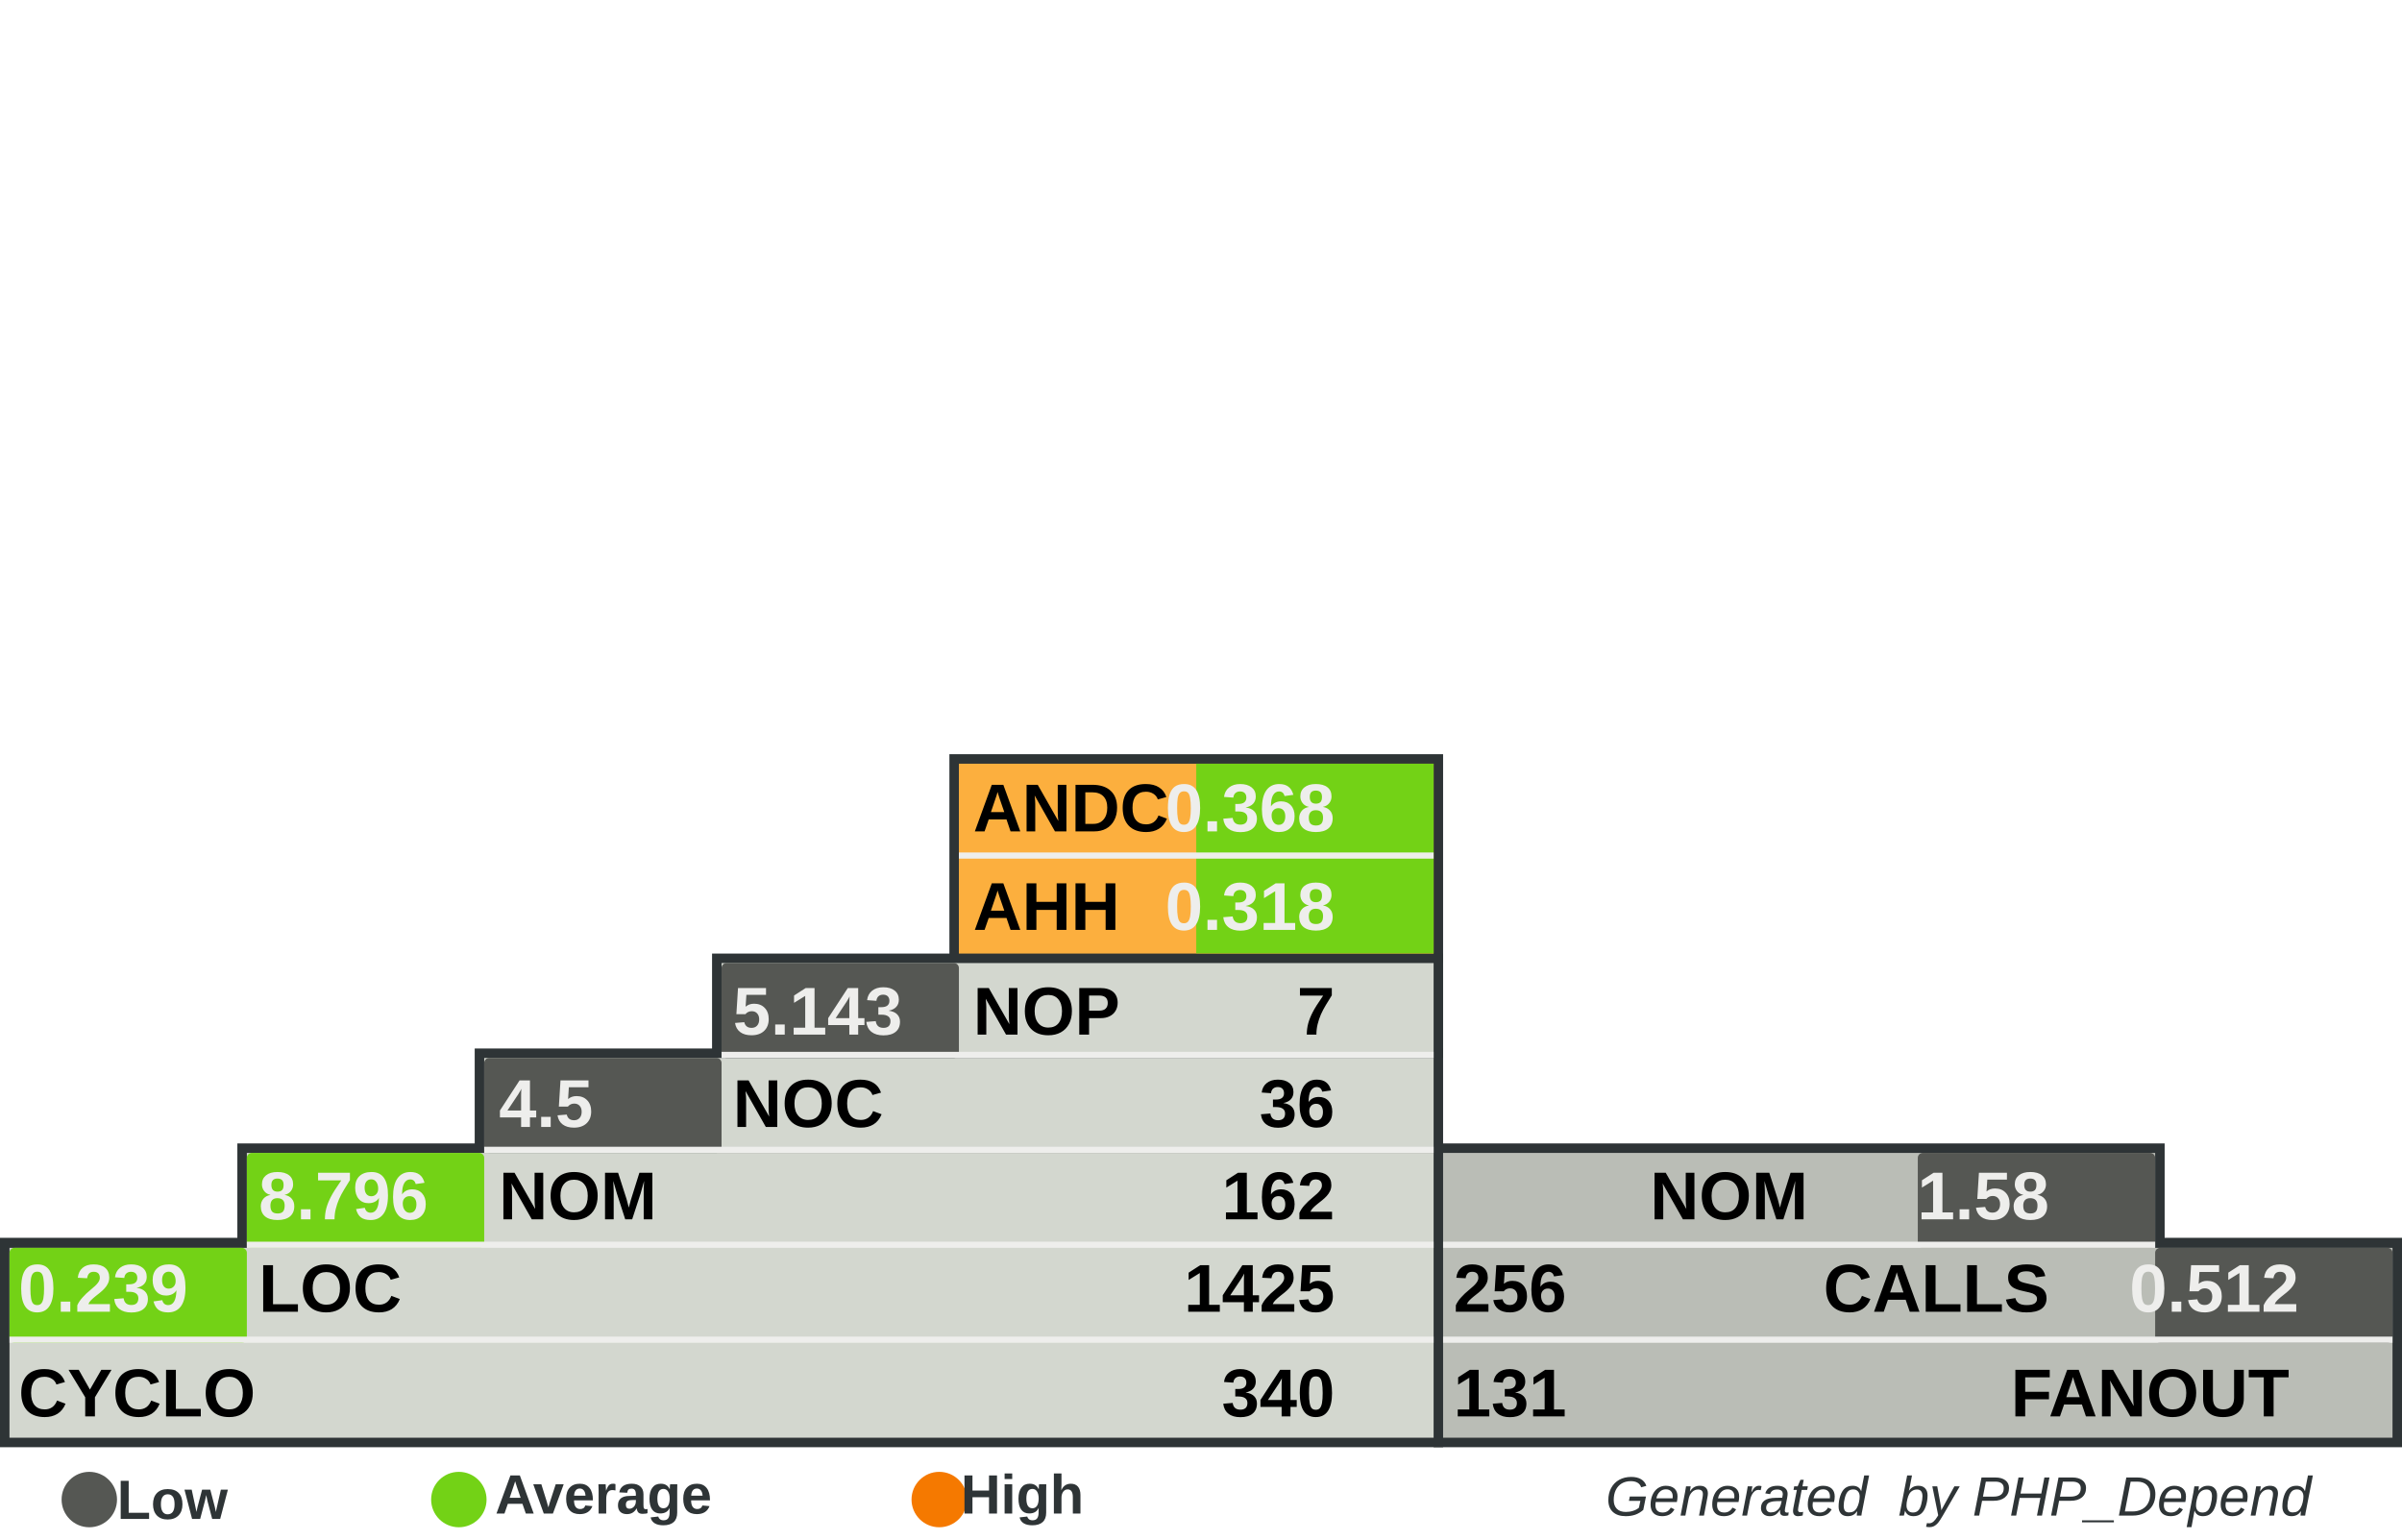
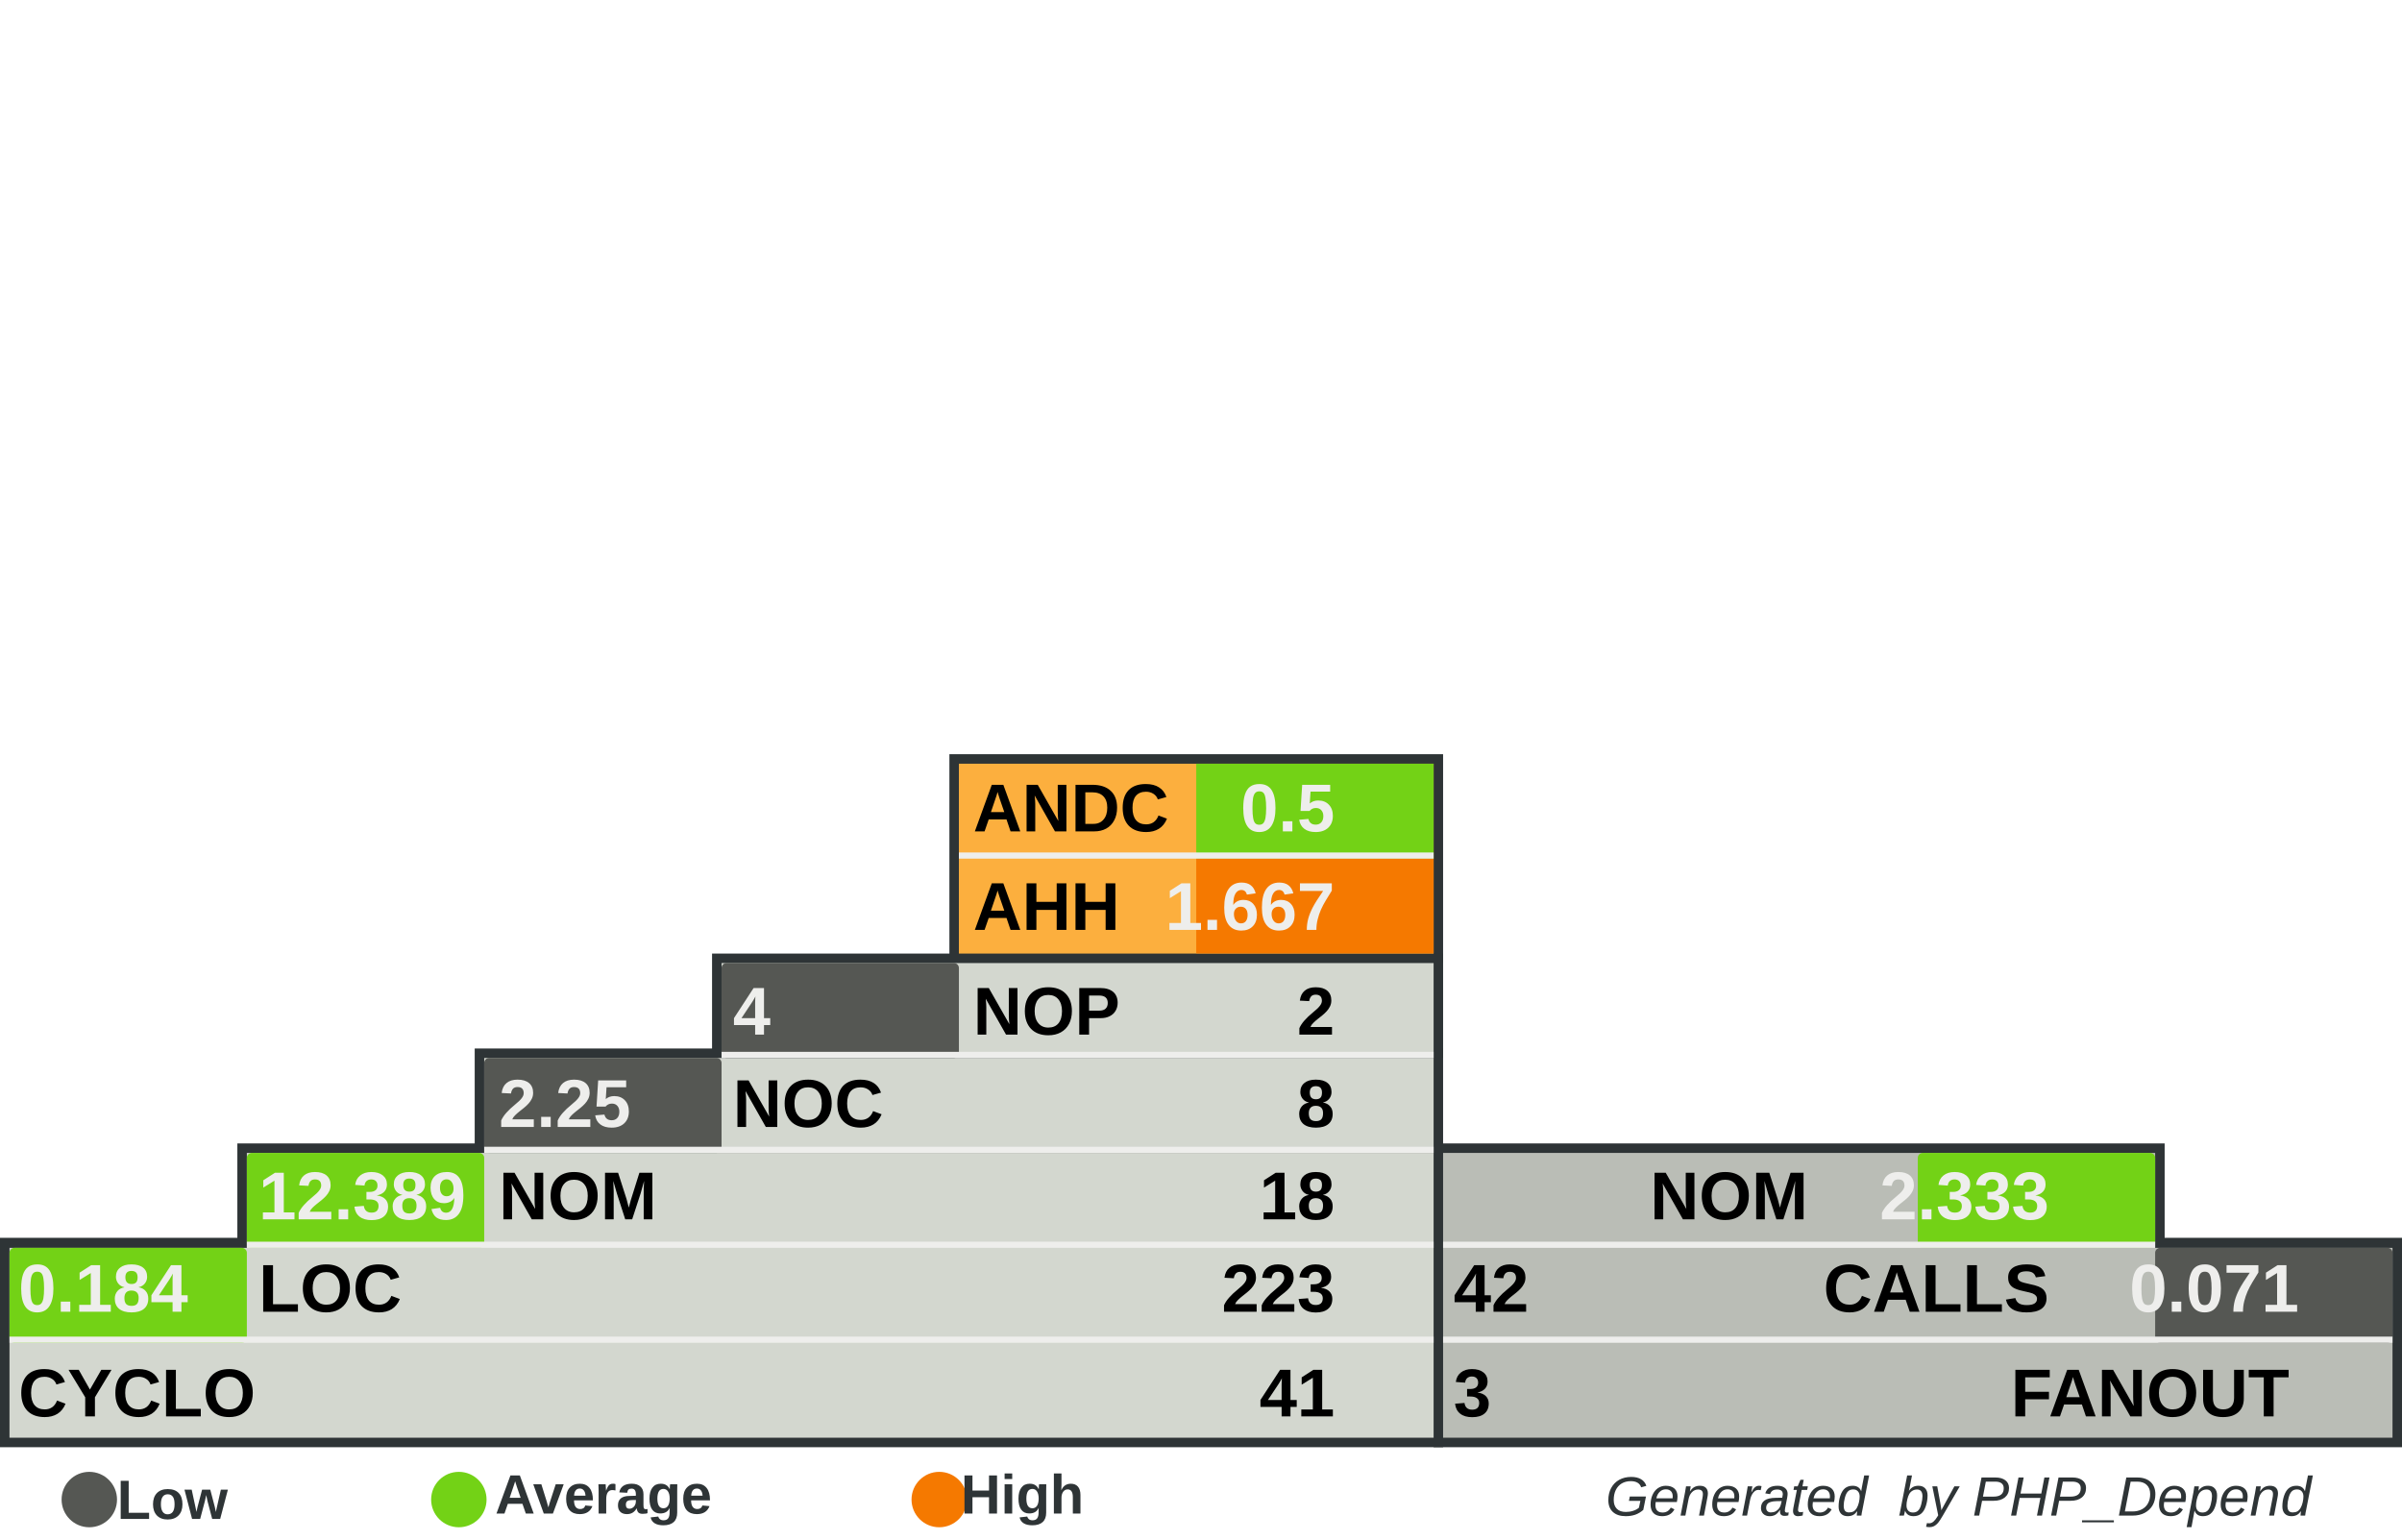
<svg xmlns="http://www.w3.org/2000/svg" width="390" height="250" id="svg5110" version="1.0">
  <defs id="defs5112">
    </defs>
  <g id="layer1">
    <rect style="fill:#555753" width="0" height="0" x="0" y="0" rx="0" ry="0" id="rect8982" xml:id="threshold.low" />
    <rect style="fill:#73d216" width="0" height="0" x="0" y="0" rx="0" ry="0" id="rect8983" xml:id="threshold.average" />
    <rect style="fill:#f57900" width="0" height="0" x="0" y="0" rx="0" ry="0" id="rect2834" xml:id="threshold.high" />
    <rect style="opacity:1;fill:#2e3436;fill-opacity:1;stroke:none;stroke-width:1;stroke-miterlimit:4;stroke-dasharray:none;stroke-opacity:1" id="rect4954" width="118.696" height="16.957" x="232.767" y="185.672" rx="2.978" ry="0" />
    <rect style="opacity:1;fill:#2e3436;fill-opacity:1;stroke:none;stroke-width:1;stroke-miterlimit:4;stroke-dasharray:none;stroke-opacity:1" id="rect4956" width="157.233" height="34" x="232.767" y="201" rx="3.945" ry="0" />
    <rect style="opacity:1;fill:#2e3436;fill-opacity:1;stroke:none;stroke-width:1;stroke-miterlimit:4;stroke-dasharray:none;stroke-opacity:1" id="rect4958" width="80.158" height="33.913" x="154.15" y="122.47" rx="2.011" ry="0" />
    <rect style="opacity:1;fill:#2e3436;fill-opacity:1;stroke:none;stroke-width:1;stroke-miterlimit:4;stroke-dasharray:none;stroke-opacity:1" id="rect4960" width="234.308" height="34" x="0" y="201" rx="5.879" ry="0" />
    <rect style="opacity:1;fill:#2e3436;fill-opacity:1;stroke:none;stroke-width:1;stroke-miterlimit:4;stroke-dasharray:none;stroke-opacity:1" id="rect4962" width="195.771" height="16.957" x="38.538" y="185.672" rx="4.912" ry="0" />
    <rect style="opacity:1;fill:#2e3436;fill-opacity:1;stroke:none;stroke-width:1;stroke-miterlimit:4;stroke-dasharray:none;stroke-opacity:1" id="rect4964" width="157.233" height="16.957" x="77.075" y="170.257" rx="3.945" ry="0" />
    <rect style="opacity:1;fill:#2e3436;fill-opacity:1;stroke:none;stroke-width:1;stroke-miterlimit:4;stroke-dasharray:none;stroke-opacity:1" id="rect4966" width="118.696" height="16.957" x="115.613" y="154.842" rx="2.978" ry="0" />
    <rect style="opacity:1;fill:#d3d7cf;fill-opacity:1;stroke:none;stroke-width:1;stroke-miterlimit:4;stroke-dasharray:none;stroke-opacity:1" id="rect4968" width="231.225" height="30.83" x="1.542" y="202.628" rx="5.801" ry="0" />
    <rect style="opacity:1;fill:#d3d7cf;fill-opacity:1;stroke:none;stroke-width:1;stroke-miterlimit:4;stroke-dasharray:none;stroke-opacity:1" id="rect4970" width="192.688" height="15.415" x="40.079" y="187.214" rx="4.834" ry="0" />
    <rect style="opacity:1;fill:#d3d7cf;fill-opacity:1;stroke:none;stroke-width:1;stroke-miterlimit:4;stroke-dasharray:none;stroke-opacity:1" id="rect4972" width="154.15" height="15.415" x="78.617" y="171.798" rx="3.868" ry="0" />
    <rect style="opacity:1;fill:#d3d7cf;fill-opacity:1;stroke:none;stroke-width:1;stroke-miterlimit:4;stroke-dasharray:none;stroke-opacity:1" id="rect4974" width="115.613" height="15.415" x="117.154" y="156.383" rx="2.901" ry="0" />
    <rect style="opacity:1;fill:#fcaf3e;fill-opacity:1;stroke:none;stroke-width:1;stroke-miterlimit:4;stroke-dasharray:none;stroke-opacity:1" id="rect4976" width="77.075" height="30.83" x="155.692" y="124.012" rx="1.934" ry="0" />
    <rect style="opacity:1;fill:#babdb6;fill-opacity:1;stroke:none;stroke-width:1;stroke-miterlimit:4;stroke-dasharray:none;stroke-opacity:1" id="rect4978" width="154.15" height="30.83" x="234.308" y="202.628" rx="3.868" ry="0" />
    <rect style="opacity:1;fill:#babdb6;fill-opacity:1;stroke:none;stroke-width:1;stroke-miterlimit:4;stroke-dasharray:none;stroke-opacity:1" id="rect4980" width="115.613" height="15.415" x="234.308" y="187.213" rx="2.901" ry="0" />
    <rect style="opacity:1;fill:#73d216;fill-opacity:1;stroke:none;stroke-width:1;stroke-miterlimit:4;stroke-dasharray:none;stroke-opacity:1" id="rect4982" xml:id="rect.andc" width="38.538" height="15.43" x="194.229" y="124.012" rx="0.967" ry="0" />
-     <rect style="opacity:1;fill:#73d216;fill-opacity:1;stroke:none;stroke-width:1;stroke-miterlimit:4;stroke-dasharray:none;stroke-opacity:1" id="rect2851" xml:id="rect.ahh" width="38.538" height="15.4" x="194.229" y="139.412" rx="0.967" ry="0" />
+     <rect style="opacity:1;fill:#f57900;fill-opacity:1;stroke:none;stroke-width:1;stroke-miterlimit:4;stroke-dasharray:none;stroke-opacity:1" id="rect2851" xml:id="rect.ahh" width="38.538" height="15.4" x="194.229" y="139.412" rx="0.967" ry="0" />
    <rect style="opacity:1;fill:#555753;fill-opacity:1;stroke:none;stroke-width:1;stroke-miterlimit:4;stroke-dasharray:none;stroke-opacity:1" id="rect4984" xml:id="rect.noc-nop" width="38.538" height="15.415" x="117.154" y="156.383" rx="0.806" />
    <rect style="opacity:1;fill:#555753;fill-opacity:1;stroke:none;stroke-width:1;stroke-miterlimit:4;stroke-dasharray:none;stroke-opacity:1" id="rect4986" xml:id="rect.nom-noc" width="38.538" height="15.415" x="78.617" y="171.798" rx="0.806" />
    <rect style="opacity:1;fill:#73d216;fill-opacity:1;stroke:none;stroke-width:1;stroke-miterlimit:4;stroke-dasharray:none;stroke-opacity:1" id="rect4988" xml:id="rect.loc-nom" width="38.538" height="15.415" x="40.079" y="187.213" rx="0.806" />
    <rect style="opacity:1;fill:#73d216;fill-opacity:1;stroke:none;stroke-width:1;stroke-miterlimit:4;stroke-dasharray:none;stroke-opacity:1" id="rect4990" xml:id="rect.cyclo-loc" width="38.538" height="15.415" x="1.542" y="202.628" rx="0.806" />
-     <rect style="opacity:1;fill:#555753;fill-opacity:1;stroke:none;stroke-width:1;stroke-miterlimit:4;stroke-dasharray:none;stroke-opacity:1" id="rect4992" xml:id="rect.calls-nom" width="38.538" height="15.415" x="311.383" y="187.213" rx="0.806" />
+     <rect style="opacity:1;fill:#73d216;fill-opacity:1;stroke:none;stroke-width:1;stroke-miterlimit:4;stroke-dasharray:none;stroke-opacity:1" id="rect4992" xml:id="rect.calls-nom" width="38.538" height="15.415" x="311.383" y="187.213" rx="0.806" />
    <rect style="opacity:1;fill:#555753;fill-opacity:1;stroke:none;stroke-width:1;stroke-miterlimit:4;stroke-dasharray:none;stroke-opacity:1" id="rect4994" xml:id="rect.fanout-calls" width="38.538" height="15.415" x="349.921" y="202.628" rx="0.806" />
    <rect style="opacity:1;fill:#eeeeec;fill-opacity:1;stroke:none;stroke-width:1;stroke-miterlimit:4;stroke-dasharray:none;stroke-opacity:1" id="rect4996" width="231.225" height="1" x="1.542" y="217.043" rx="5.801" ry="0" />
    <rect style="opacity:1;fill:#eeeeec;fill-opacity:1;stroke:none;stroke-width:1;stroke-miterlimit:4;stroke-dasharray:none;stroke-opacity:1" id="rect4998" width="192.688" height="1" x="40.079" y="201.628" rx="4.834" ry="0" />
    <rect style="opacity:1;fill:#eeeeec;fill-opacity:1;stroke:none;stroke-width:1;stroke-miterlimit:4;stroke-dasharray:none;stroke-opacity:1" id="rect5000" width="154.15" height="1" x="78.617" y="186.213" rx="3.868" ry="0" />
    <rect style="opacity:1;fill:#eeeeec;fill-opacity:1;stroke:none;stroke-width:1;stroke-miterlimit:4;stroke-dasharray:none;stroke-opacity:1" id="rect5002" width="115.613" height="1" x="117.154" y="170.798" rx="2.901" ry="0" />
    <rect style="opacity:1;fill:#eeeeec;fill-opacity:1;stroke:none;stroke-width:1;stroke-miterlimit:4;stroke-dasharray:none;stroke-opacity:1" id="rect5004" width="115.613" height="1" x="234.308" y="201.628" rx="2.901" ry="0" />
    <rect style="opacity:1;fill:#eeeeec;fill-opacity:1;stroke:none;stroke-width:1;stroke-miterlimit:4;stroke-dasharray:none;stroke-opacity:1" id="rect5006" width="154.15" height="1" x="234.308" y="217.043" rx="3.868" ry="0" />
    <rect style="opacity:1;fill:#eeeeec;fill-opacity:1;stroke:none;stroke-width:1;stroke-miterlimit:4;stroke-dasharray:none;stroke-opacity:1" id="rect5008" width="77.075" height="1" x="155.692" y="138.427" rx="1.934" ry="0" />
    <text xml:space="preserve" style="font-size:11px;font-style:normal;font-variant:normal;font-weight:bold;font-stretch:normal;fill:#000000;fill-opacity:1;stroke:none;stroke-width:1px;stroke-linecap:butt;stroke-linejoin:miter;stroke-opacity:1;font-family:Arial" x="158" y="135" title="Average Number of Derived Classes" id="text5010">
      <tspan title="Average Number of Derived Classes" id="tspan5012" x="158" y="135">ANDC</tspan>
    </text>
    <text xml:space="preserve" style="font-size:11px;font-style:normal;font-variant:normal;font-weight:bold;font-stretch:normal;fill:#000000;fill-opacity:1;stroke:none;stroke-width:1px;stroke-linecap:butt;stroke-linejoin:miter;stroke-opacity:1;font-family:Arial" x="158" y="151" title="Average Hierarchy Height" id="text5014">
      <tspan title="Average Hierarchy Height" id="tspan5016" x="158" y="151">AHH</tspan>
    </text>
    <text xml:space="preserve" style="font-size:11px;font-style:normal;font-variant:normal;font-weight:bold;font-stretch:normal;fill:#000000;fill-opacity:1;stroke:none;stroke-width:1px;stroke-linecap:butt;stroke-linejoin:miter;stroke-opacity:1;font-family:Arial" x="158" y="168" title="Number Of Packages" id="text5018">
      <tspan title="Number Of Packages" id="tspan5020" x="158" y="168">NOP</tspan>
    </text>
    <text xml:space="preserve" style="font-size:11px;font-style:normal;font-variant:normal;font-weight:bold;font-stretch:normal;fill:#000000;fill-opacity:1;stroke:none;stroke-width:1px;stroke-linecap:butt;stroke-linejoin:miter;stroke-opacity:1;font-family:Arial" x="119" y="183" id="text5022" title="Number Of Classes" transform="scale(0.9999985,1.000001)">
      <tspan title="Number Of Classes" id="tspan5024" x="119" y="183">NOC</tspan>
    </text>
    <text xml:space="preserve" style="font-size:11px;font-style:normal;font-variant:normal;font-weight:bold;font-stretch:normal;fill:#000000;fill-opacity:1;stroke:none;stroke-width:1px;stroke-linecap:butt;stroke-linejoin:miter;stroke-opacity:1;font-family:Arial" x="81" y="198" id="text5026" title="Number Of Methods (Methods+Functions)" transform="scale(0.9999985,1.000001)">
      <tspan title="Number Of Methods (Methods+Functions)" id="tspan5028" x="81" y="198">NOM</tspan>
    </text>
    <text xml:space="preserve" style="font-size:11px;font-style:normal;font-variant:normal;font-weight:bold;font-stretch:normal;fill:#000000;fill-opacity:1;stroke:none;stroke-width:1px;stroke-linecap:butt;stroke-linejoin:miter;stroke-opacity:1;font-family:Arial" x="42" y="213" id="text5030" title="Lines Of Code (Non Comment and Non Whitespace Lines)" transform="scale(0.9999985,1.000001)">
      <tspan title="Lines Of Code (Non Comment and Non Whitespace Lines)" id="tspan5032" x="42" y="213">LOC</tspan>
    </text>
    <text xml:space="preserve" style="font-size:11px;font-style:normal;font-variant:normal;font-weight:bold;font-stretch:normal;fill:#000000;fill-opacity:1;stroke:none;stroke-width:1px;stroke-linecap:butt;stroke-linejoin:miter;stroke-opacity:1;font-family:Arial" x="3" y="230" id="text5034" title="Cyclomatic Complexity" transform="scale(0.9999985,1.000001)">
      <tspan title="Cyclomatic Complexity" id="tspan5036" x="3" y="230">CYCLO</tspan>
    </text>
    <text xml:space="preserve" style="font-size:11px;font-style:normal;font-variant:normal;font-weight:bold;font-stretch:normal;text-align:end;text-anchor:end;fill:#000000;fill-opacity:1;stroke:none;stroke-width:1px;stroke-linecap:butt;stroke-linejoin:miter;stroke-opacity:1;font-family:Arial" x="308.858" y="198" id="text5038" title="Number Of Methods (Methods+Functions)" transform="scale(0.9999985,1.000001)">
      <tspan title="Number Of Methods (Methods+Functions)" id="tspan5040" x="308.858" y="198">NOM</tspan>
    </text>
    <text xml:space="preserve" style="font-size:11px;font-style:normal;font-variant:normal;font-weight:bold;font-stretch:normal;text-anchor:end;fill:#000000;fill-opacity:1;stroke:none;stroke-width:1px;stroke-linecap:butt;stroke-linejoin:miter;stroke-opacity:1;font-family:Arial" x="348" y="213" id="text5042" title="Number of Operation Calls" transform="scale(0.9999985,1.000001)">
      <tspan title="Number of Operation Calls" id="tspan5044" x="348" y="213">CALLS</tspan>
    </text>
    <text xml:space="preserve" style="font-size:11px;font-style:normal;font-variant:normal;font-weight:bold;font-stretch:normal;text-anchor:end;fill:#000000;fill-opacity:1;stroke:none;stroke-width:1px;stroke-linecap:butt;stroke-linejoin:miter;stroke-opacity:1;font-family:Arial" x="387" y="230" id="text5046" title="Number of Called Classes" transform="scale(0.9999985,1.000001)">
      <tspan title="Number of Called Classes" id="tspan5048" x="387" y="230">FANOUT</tspan>
    </text>
    <text xml:space="preserve" style="font-size:11px;font-style:normal;font-variant:normal;font-weight:bold;font-stretch:normal;fill:#000000;fill-opacity:1;stroke:none;stroke-width:1px;stroke-linecap:butt;stroke-linejoin:miter;stroke-opacity:1;font-family:Arial" title="Number of Called Classes" x="236" y="230" id="text5050" transform="scale(0.9999985,1.000001)">
-       <tspan title="Number of Called Classes" id="tspan5052" xml:id="pdepend.fanout" x="236" y="230">131</tspan>
+       <tspan title="Number of Called Classes" id="tspan5052" xml:id="pdepend.fanout" x="236" y="230">3</tspan>
    </text>
    <text xml:space="preserve" style="font-size:11px;font-style:normal;font-variant:normal;font-weight:bold;font-stretch:normal;fill:#000000;fill-opacity:1;stroke:none;stroke-width:1px;stroke-linecap:butt;stroke-linejoin:miter;stroke-opacity:1;font-family:Arial" title="Number of Operation Calls" x="236" y="213" id="text5054" transform="scale(0.9999985,1.000001)">
-       <tspan title="Number of Operation Calls" id="tspan5056" xml:id="pdepend.calls" x="236" y="213">256</tspan>
+       <tspan title="Number of Operation Calls" id="tspan5056" xml:id="pdepend.calls" x="236" y="213">42</tspan>
    </text>
    <text xml:space="preserve" style="font-size:11px;font-style:normal;font-variant:normal;font-weight:bold;font-stretch:normal;text-anchor:end;fill:#000000;fill-opacity:1;stroke:none;stroke-width:1px;stroke-linecap:butt;stroke-linejoin:miter;stroke-opacity:1;font-family:Arial" title="Cyclomatic Complexity" x="232" y="230" id="text5058" transform="scale(0.9999985,1.000001)">
-       <tspan title="Cyclomatic Complexity" id="tspan5060" xml:id="pdepend.cyclo" x="232" y="230">340</tspan>
+       <tspan title="Cyclomatic Complexity" id="tspan5060" xml:id="pdepend.cyclo" x="232" y="230">41</tspan>
    </text>
    <text xml:space="preserve" style="font-size:11px;font-style:normal;font-variant:normal;font-weight:bold;font-stretch:normal;text-anchor:end;fill:#000000;fill-opacity:1;stroke:none;stroke-width:1px;stroke-linecap:butt;stroke-linejoin:miter;stroke-opacity:1;font-family:Arial" title="Lines Of Code (Non Comment and Non Whitespace Lines)" x="232" y="213" id="text5062" transform="scale(0.9999985,1.000001)">
-       <tspan xml:id="pdepend.loc" title="Lines Of Code (Non Comment and Non Whitespace Lines)" id="tspan5064" x="232" y="213">1425</tspan>
+       <tspan xml:id="pdepend.loc" title="Lines Of Code (Non Comment and Non Whitespace Lines)" id="tspan5064" x="232" y="213">223</tspan>
    </text>
    <text xml:space="preserve" style="font-size:11px;font-style:normal;font-variant:normal;font-weight:bold;font-stretch:normal;text-anchor:end;fill:#000000;fill-opacity:1;stroke:none;stroke-width:1px;stroke-linecap:butt;stroke-linejoin:miter;stroke-opacity:1;font-family:Arial" title="Number Of Methods (Methods+Functions)" x="232" y="198" id="text5066" transform="scale(0.9999985,1.000001)">
-       <tspan title="Number Of Methods (Methods+Functions)" id="tspan5068" xml:id="pdepend.nom" x="232" y="198">162</tspan>
+       <tspan title="Number Of Methods (Methods+Functions)" id="tspan5068" xml:id="pdepend.nom" x="232" y="198">18</tspan>
    </text>
    <text xml:space="preserve" style="font-size:11px;font-style:normal;font-variant:normal;font-weight:bold;font-stretch:normal;text-anchor:end;fill:#000000;fill-opacity:1;stroke:none;stroke-width:1px;stroke-linecap:butt;stroke-linejoin:miter;stroke-opacity:1;font-family:Arial" title="Number Of Packages" x="232" y="168" id="text5070" transform="scale(0.9999985,1.000001)">
-       <tspan title="Number Of Packages" id="tspan5072" xml:id="pdepend.nop" x="232" y="168">7</tspan>
+       <tspan title="Number Of Packages" id="tspan5072" xml:id="pdepend.nop" x="232" y="168">2</tspan>
    </text>
    <text xml:space="preserve" style="font-size:11px;font-style:normal;font-variant:normal;font-weight:bold;font-stretch:normal;text-anchor:end;fill:#000000;fill-opacity:1;stroke:none;stroke-width:1px;stroke-linecap:butt;stroke-linejoin:miter;stroke-opacity:1;font-family:Arial" title="Number Of Classes" x="232" y="183" id="text5074" transform="scale(0.9999985,1.000001)">
-       <tspan title="Number Of Classes" id="tspan5076" xml:id="pdepend.noc" x="232" y="183">36</tspan>
+       <tspan title="Number Of Classes" id="tspan5076" xml:id="pdepend.noc" x="232" y="183">8</tspan>
    </text>
    <text xml:space="preserve" style="font-size:11px;font-style:normal;font-variant:normal;font-weight:bold;font-stretch:normal;text-anchor:end;fill:#eeeeec;fill-opacity:1;stroke:none;stroke-width:1px;stroke-linecap:butt;stroke-linejoin:miter;stroke-opacity:1;font-family:Arial" title="Average Number of Derived Classes" x="232" y="135" id="text5078" transform="scale(0.9999985,1.000001)">
-       <tspan title="Average Number of Derived Classes" id="tspan5080" xml:id="pdepend.andc" x="232" y="135">0.368</tspan>
+       <tspan title="Average Number of Derived Classes" id="tspan5080" xml:id="pdepend.andc" x="232" y="135">0.5</tspan>
    </text>
    <text xml:space="preserve" style="font-size:11px;font-style:normal;font-variant:normal;font-weight:bold;font-stretch:normal;text-anchor:end;fill:#eeeeec;fill-opacity:1;stroke:none;stroke-width:1px;stroke-linecap:butt;stroke-linejoin:miter;stroke-opacity:1;font-family:Arial" title="Average Hierarchy Height" x="232" y="151" id="text5082" transform="scale(0.9999985,1.000001)">
-       <tspan title="Average Hierarchy Height" id="tspan5084" xml:id="pdepend.ahh" x="232" y="151">0.318</tspan>
+       <tspan title="Average Hierarchy Height" id="tspan5084" xml:id="pdepend.ahh" x="232" y="151">1.667</tspan>
    </text>
    <text xml:space="preserve" style="font-size:11px;font-style:normal;font-variant:normal;font-weight:bold;font-stretch:normal;fill:#eeeeec;fill-opacity:1;stroke:none;stroke-width:1px;stroke-linecap:butt;stroke-linejoin:miter;stroke-opacity:1;font-family:Arial" title="Ratio: Number of Classes / Number of Packages" x="119" y="168" id="text5086" transform="scale(0.9999985,1.000001)">
-       <tspan title="Ratio: Number of Classes / Number of Packages" id="tspan5088" xml:id="pdepend.noc-nop" x="119" y="168">5.143</tspan>
+       <tspan title="Ratio: Number of Classes / Number of Packages" id="tspan5088" xml:id="pdepend.noc-nop" x="119" y="168">4</tspan>
    </text>
    <text xml:space="preserve" style="font-size:11px;font-style:normal;font-variant:normal;font-weight:bold;font-stretch:normal;fill:#eeeeec;fill-opacity:1;stroke:none;stroke-width:1px;stroke-linecap:butt;stroke-linejoin:miter;stroke-opacity:1;font-family:Arial" title="Ratio: Number of Methods / Number of Classes" x="81" y="183" id="text5090" transform="scale(0.9999985,1.000001)">
-       <tspan title="Ratio: Number of Methods / Number of Classes" id="tspan5092" xml:id="pdepend.nom-noc" x="81" y="183">4.5</tspan>
+       <tspan title="Ratio: Number of Methods / Number of Classes" id="tspan5092" xml:id="pdepend.nom-noc" x="81" y="183">2.25</tspan>
    </text>
    <text xml:space="preserve" style="font-size:11px;font-style:normal;font-variant:normal;font-weight:bold;font-stretch:normal;fill:#eeeeec;fill-opacity:1;stroke:none;stroke-width:1px;stroke-linecap:butt;stroke-linejoin:miter;stroke-opacity:1;font-family:Arial" title="Ratio: Lines of Code / Number of Methods" x="42" y="198" id="text5094" transform="scale(0.9999985,1.000001)">
-       <tspan title="Ratio: Lines of Code / Number of Methods" id="tspan5096" xml:id="pdepend.loc-nom" x="42" y="198">8.796</tspan>
+       <tspan title="Ratio: Lines of Code / Number of Methods" id="tspan5096" xml:id="pdepend.loc-nom" x="42" y="198">12.389</tspan>
    </text>
    <text xml:space="preserve" style="font-size:11px;font-style:normal;font-variant:normal;font-weight:bold;font-stretch:normal;fill:#eeeeec;fill-opacity:1;stroke:none;stroke-width:1px;stroke-linecap:butt;stroke-linejoin:miter;stroke-opacity:1;font-family:Arial" title="Ratio: Cyclomatic Complexity / Lines of Code" x="3" y="213" id="text5098" transform="scale(0.9999985,1.000001)">
-       <tspan title="Ratio: Cyclomatic Complexity / Lines of Code" id="tspan5100" xml:id="pdepend.cyclo-loc" x="3" y="213">0.239</tspan>
+       <tspan title="Ratio: Cyclomatic Complexity / Lines of Code" id="tspan5100" xml:id="pdepend.cyclo-loc" x="3" y="213">0.184</tspan>
    </text>
    <text xml:space="preserve" style="font-size:11px;font-style:normal;font-variant:normal;font-weight:bold;font-stretch:normal;text-anchor:end;fill:#eeeeec;fill-opacity:1;stroke:none;stroke-width:1px;stroke-linecap:butt;stroke-linejoin:miter;stroke-opacity:1;font-family:Arial" title="Ratio: Number of Called Classes(FANOUT) / Number of Operation Calls" x="388.563" y="213" id="text5102" transform="scale(0.9999985,1.000001)">
-       <tspan title="Ratio: Number of Called Classes(FANOUT) / Number of Operation Calls" id="tspan5104" xml:id="pdepend.fanout-calls" x="388.563" y="213">0.512</tspan>
+       <tspan title="Ratio: Number of Called Classes(FANOUT) / Number of Operation Calls" id="tspan5104" xml:id="pdepend.fanout-calls" x="388.563" y="213">0.071</tspan>
    </text>
    <text xml:space="preserve" style="font-size:11px;font-style:normal;font-variant:normal;font-weight:bold;font-stretch:normal;text-anchor:end;fill:#eeeeec;fill-opacity:1;stroke:none;stroke-width:1px;stroke-linecap:butt;stroke-linejoin:miter;stroke-opacity:1;font-family:Arial" title="Ratio: Number of Operation Calls / Number of Methods (Methods+Functions)" x="348" y="198" id="text5106" transform="scale(0.9999985,1.000001)">
-       <tspan title="Ratio: Number of Operation Calls / Number of Methods (Methods+Functions)" id="tspan5108" xml:id="pdepend.calls-nom" x="348" y="198">1.58</tspan>
+       <tspan title="Ratio: Number of Operation Calls / Number of Methods (Methods+Functions)" id="tspan5108" xml:id="pdepend.calls-nom" x="348" y="198">2.333</tspan>
    </text>
    <text xml:space="preserve" style="font-size:8px;font-style:normal;font-variant:normal;font-weight:bold;font-stretch:normal;text-align:end;text-anchor:end;fill:#2e3436;fill-opacity:1;stroke:none;stroke-width:1px;stroke-linecap:butt;stroke-linejoin:miter;stroke-opacity:1;font-family:Arial" x="386.395" y="246.106" id="text2692">
      <tspan id="tspan2694" x="386.395" y="246.106" style="font-size:9px;font-style:italic;font-variant:normal;font-weight:normal;font-stretch:normal;text-align:end;text-anchor:end;fill:#2e3436;font-family:Arial;">Generated  by PHP_Depend</tspan>
    </text>
    <path style="opacity:1;fill:#555753;fill-opacity:1;stroke:none;stroke-width:1;stroke-miterlimit:4;stroke-dasharray:none;stroke-opacity:1" id="path3780" d="M 65.333,285.667 A 12,10.333 0 1 1 41.333,285.667 A 12,10.333 0 1 1 65.333,285.667 z" transform="matrix(0.375,0,0,0.4354839,-5.5,119.0968)" />
    <text xml:space="preserve" style="font-size:8px;font-style:normal;font-weight:bold;text-align:center;text-anchor:middle;fill:#2e3436;fill-opacity:1;stroke:none;stroke-width:1px;stroke-linecap:butt;stroke-linejoin:miter;stroke-opacity:1;font-family:URW Chancery L;" x="32.387" y="246.642" id="text3782">
      <tspan id="tspan3784" x="32.387" y="246.642" style="font-size:9px;font-style:normal;font-variant:normal;font-weight:bold;font-stretch:normal;fill:#2e3436;font-family:Arial;">Low</tspan>
    </text>
    <path style="opacity:1;fill:#73d216;fill-opacity:1;stroke:none;stroke-width:1;stroke-miterlimit:4;stroke-dasharray:none;stroke-opacity:1" id="path3786" d="M 65.333,285.667 A 12,10.333 0 1 1 41.333,285.667 A 12,10.333 0 1 1 65.333,285.667 z" transform="matrix(0.375,0,0,0.4354839,54.5,119.0968)" />
    <text xml:space="preserve" style="font-size:8px;font-style:normal;font-weight:bold;text-align:center;text-anchor:middle;fill:#2e3436;fill-opacity:1;stroke:none;stroke-width:1px;stroke-linecap:butt;stroke-linejoin:miter;stroke-opacity:1;font-family:URW Chancery L;" x="102.387" y="245.774" id="text3788">
      <tspan id="tspan3790" x="102.387" y="245.774" style="font-size:9px;font-style:normal;font-variant:normal;font-weight:bold;font-stretch:normal;fill:#2e3436;font-family:Arial;">Average</tspan>
    </text>
    <path style="opacity:1;fill:#f57900;fill-opacity:1;stroke:none;stroke-width:1;stroke-miterlimit:4;stroke-dasharray:none;stroke-opacity:1" id="path3792" d="M 65.333,285.667 A 12,10.333 0 1 1 41.333,285.667 A 12,10.333 0 1 1 65.333,285.667 z" transform="matrix(0.375,0,0,0.4354839,132.5,119.0968)" />
    <text xml:space="preserve" style="font-size:8px;font-style:normal;font-weight:bold;text-align:center;text-anchor:middle;fill:#2e3436;fill-opacity:1;stroke:none;stroke-width:1px;stroke-linecap:butt;stroke-linejoin:miter;stroke-opacity:1;font-family:URW Chancery L;" x="170.387" y="245.774" id="text3794">
      <tspan id="tspan3796" x="170.387" y="245.774" style="font-size:9px;font-style:normal;font-variant:normal;font-weight:bold;font-stretch:normal;fill:#2e3436;font-family:Arial;">High</tspan>
    </text>
  </g>
</svg>
